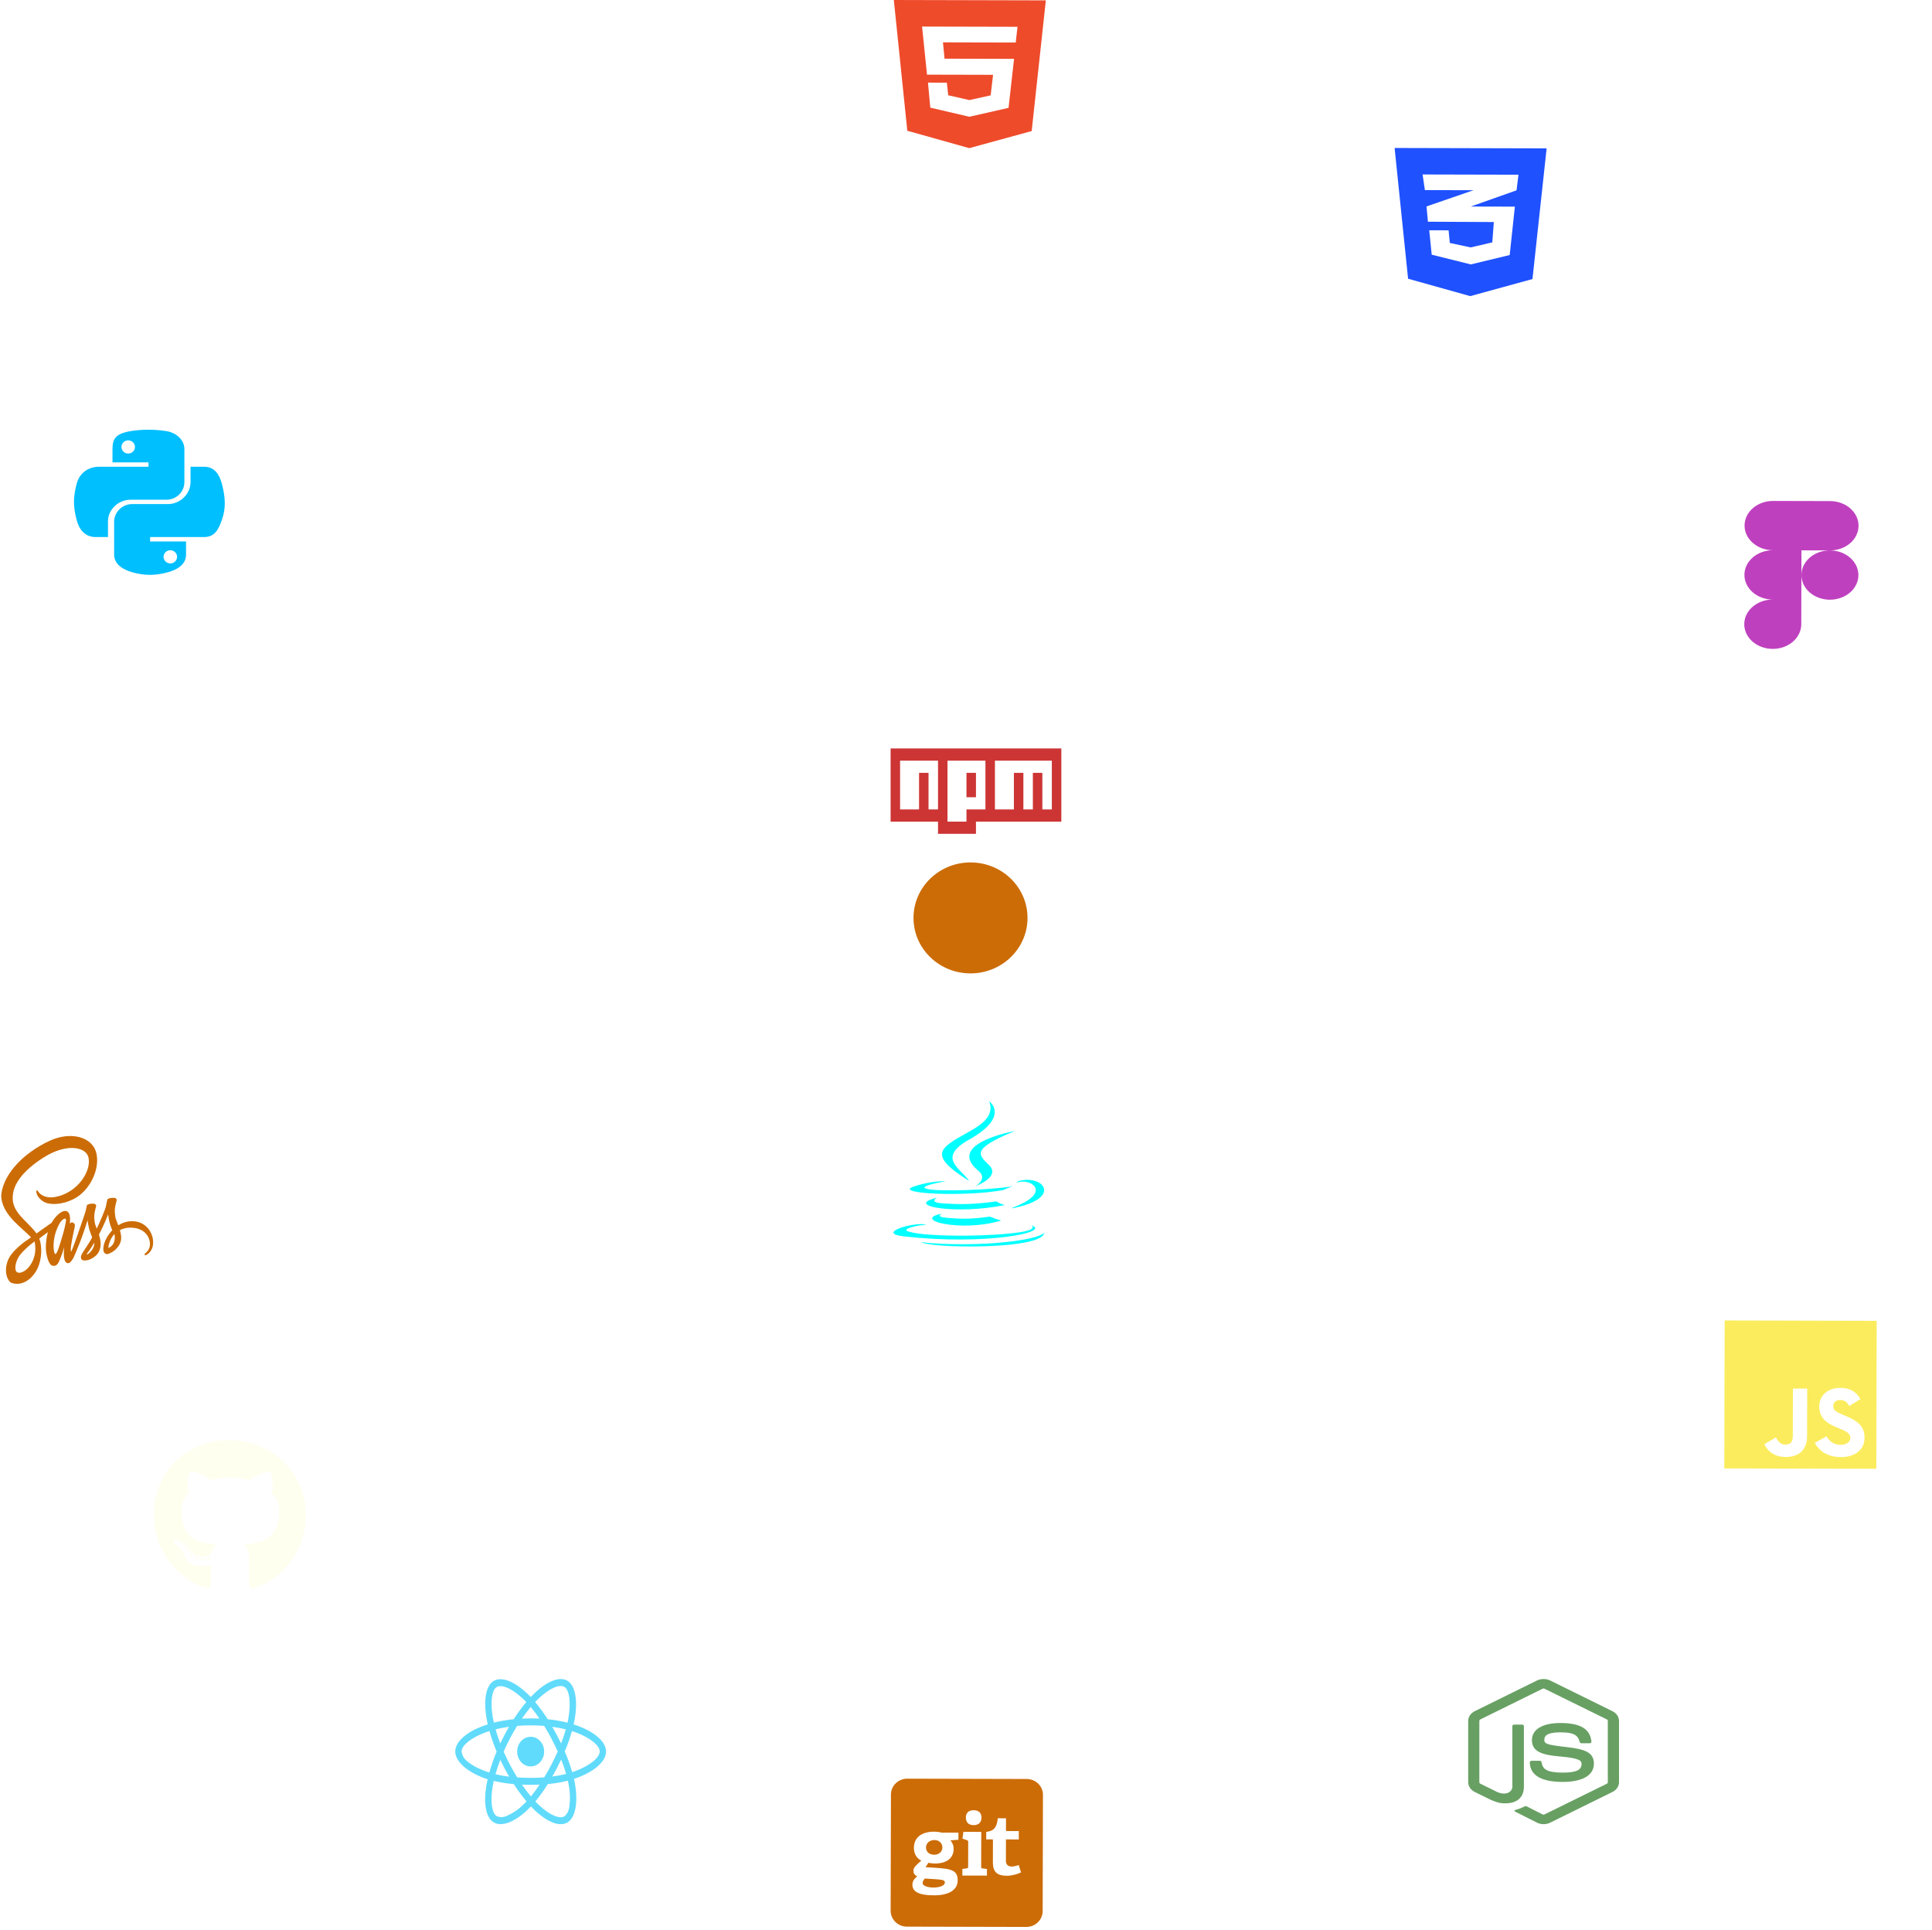
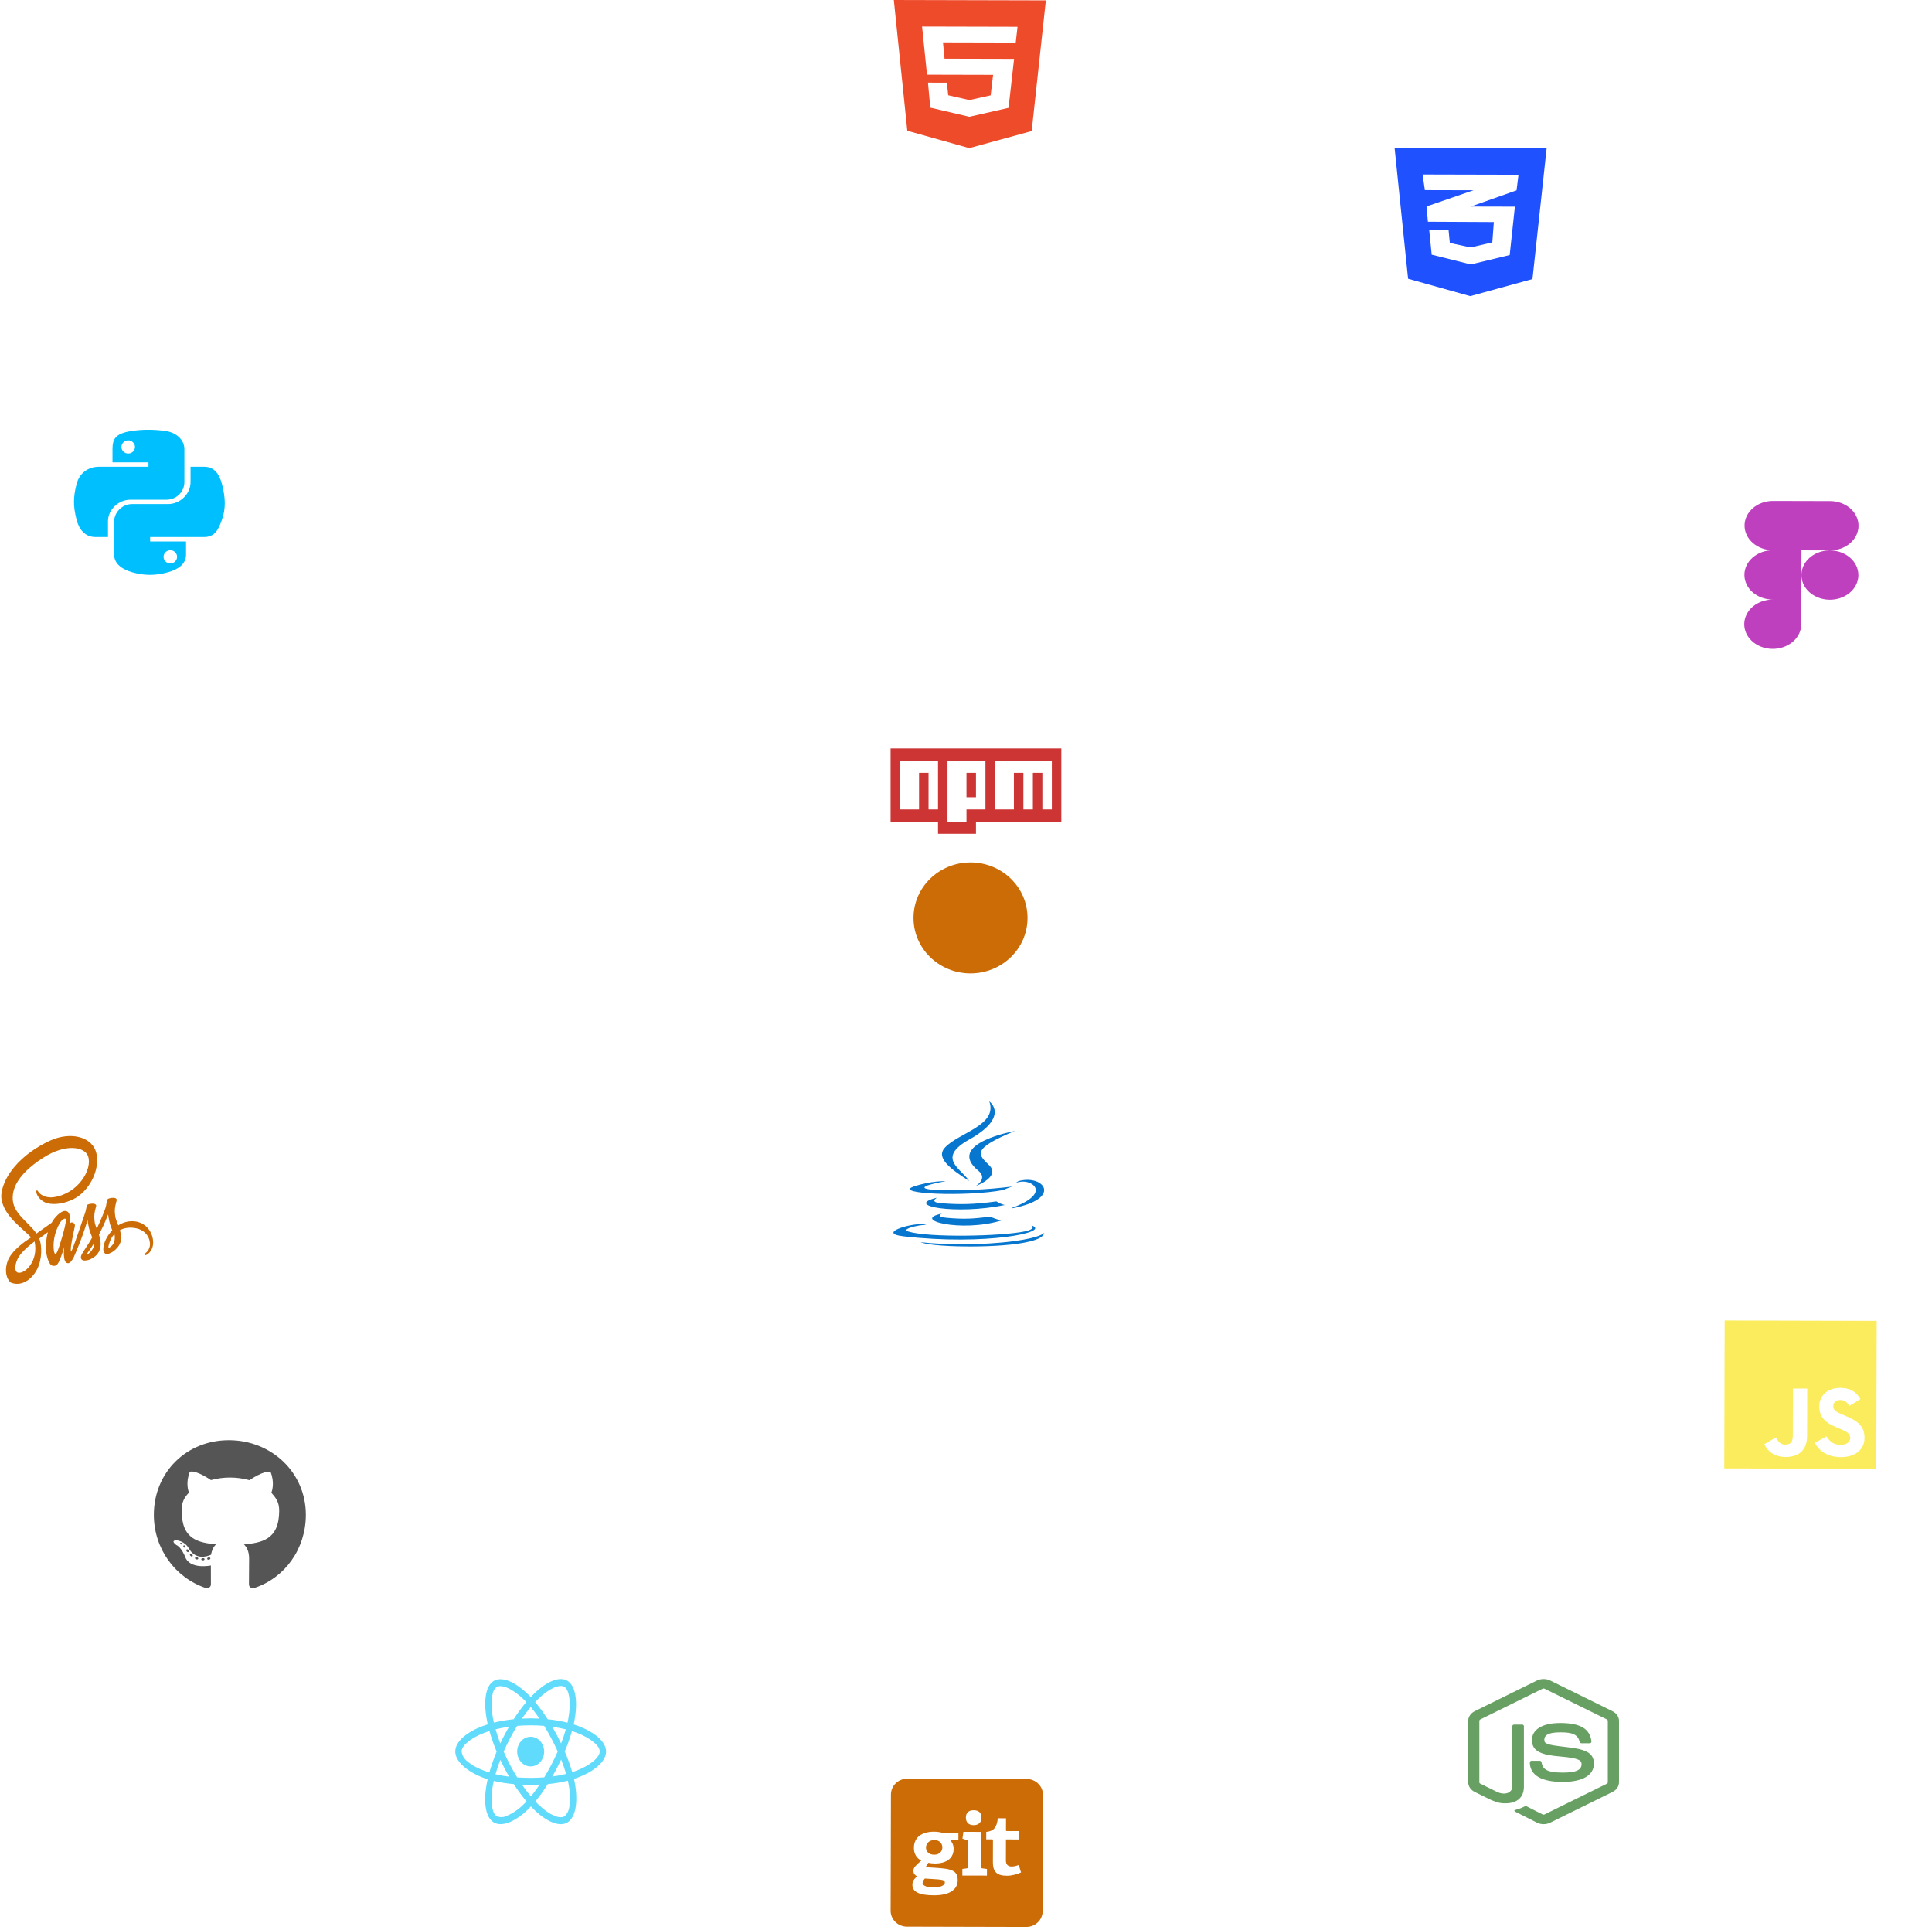
<svg xmlns="http://www.w3.org/2000/svg" width="679" height="678" fill="none" viewBox="0 0 679 678">
  <ellipse fill="#CC6C06" rx="20.035" ry="19.496" transform="matrix(0.999997 0.00246356 -0.00260153 0.999997 341.085 322.546)" />
  <path fill="#1F51FF" d="M490.135 52L494.871 97.944L516.713 104.056L538.586 98.052L543.561 52.132L490.135 52ZM533.673 61.391L532.99 66.879L516.934 72.56L516.892 72.572L532.405 72.61L530.58 89.618L516.909 92.915L503.172 89.493L502.304 80.915L509.107 80.931L509.541 85.377L516.855 86.939L524.47 85.17L525.003 78.023L501.866 77.908L501.866 77.896L501.838 77.908L501.351 72.534L516.962 67.153L517.867 66.841L500.768 66.799L499.975 61.308L533.673 61.391Z" />
  <path fill="#EE4B2B" d="M314.135 0L318.871 45.944L340.643 52.055L362.586 46.052L367.561 0.132L314.135 0ZM356.976 14.948L331.404 14.885L331.96 20.619L356.391 20.68L354.454 37.897L340.825 40.996L340.825 41.031L340.672 41.031L326.948 37.829L326.136 29.03L332.773 29.047L333.248 33.469L340.687 35.17L348.163 33.506L349.016 26.29L325.796 26.233L324.059 9.332L357.603 9.414L356.976 14.948Z" />
  <path fill="#BF40BF" d="M643.144 193.407C645.8 193.414 648.35 192.507 650.232 190.886C652.115 189.266 653.176 187.064 653.182 184.765C653.188 182.467 652.138 180.26 650.264 178.63C648.39 177 645.845 176.081 643.189 176.074L623.157 176.025C620.502 176.018 617.954 176.924 616.072 178.544C614.191 180.164 613.13 182.364 613.124 184.662C613.118 186.959 614.167 189.164 616.04 190.793C617.913 192.422 620.457 193.341 623.112 193.348C620.456 193.341 617.906 194.248 616.023 195.869C614.14 197.489 613.079 199.691 613.074 201.99C613.068 204.288 614.117 206.495 615.991 208.125C617.865 209.755 620.41 210.675 623.067 210.681C621.086 210.675 619.148 211.178 617.498 212.125C615.847 213.073 614.559 214.422 613.796 216.004C613.033 217.585 612.829 219.327 613.209 221.009C613.59 222.692 614.539 224.239 615.936 225.455C617.333 226.671 619.115 227.502 621.057 227.842C622.998 228.182 625.013 228.017 626.845 227.366C628.677 226.716 630.245 225.609 631.35 224.187C632.456 222.765 633.049 221.092 633.054 219.378L633.122 193.383L643.144 193.407ZM643.144 193.407C641.164 193.402 639.227 193.906 637.579 194.853C635.93 195.801 634.643 197.151 633.882 198.731C633.12 200.312 632.917 202.053 633.299 203.735C633.681 205.416 634.63 206.961 636.027 208.176C637.424 209.391 639.205 210.22 641.146 210.559C643.087 210.898 645.1 210.732 646.931 210.081C648.762 209.43 650.328 208.323 651.432 206.902C652.535 205.48 653.127 203.807 653.131 202.094C653.137 199.796 652.088 197.591 650.215 195.962C648.342 194.333 645.798 193.414 643.144 193.407Z" />
  <path fill="#CC6C06" d="M25.586 438.492C25.536 438.609 25.561 438.557 25.586 438.492ZM46.408 429.121C44.729 429.116 43.071 429.613 41.562 430.571C41.073 429.281 40.567 428.154 40.485 427.309C40.388 426.323 40.281 425.738 40.401 424.569C40.521 423.399 41.051 421.743 41.043 421.624C41.035 421.505 40.928 420.909 39.851 420.896C38.774 420.882 37.847 421.162 37.738 421.53C37.546 422.202 37.396 422.893 37.29 423.597C37.095 424.864 35.122 429.386 34.006 431.744C33.641 430.823 33.334 430.01 33.269 429.36C33.172 428.374 33.065 427.789 33.184 426.619C33.304 425.45 33.835 423.794 33.827 423.675C33.819 423.556 33.712 422.96 32.636 422.947C31.559 422.933 30.631 423.212 30.522 423.58C30.412 423.948 30.293 424.814 30.074 425.648C29.855 426.481 27.223 434.013 26.534 435.971C26.181 436.967 25.879 437.768 25.66 438.309C25.627 438.395 25.601 438.449 25.584 438.492C25.61 438.438 25.627 438.384 25.627 438.406C25.442 438.871 25.332 439.131 25.332 439.131L25.332 439.142C25.19 439.488 25.03 439.802 24.955 439.801C24.905 439.801 24.799 438.891 24.986 437.646C25.385 435.026 26.322 430.956 26.314 430.816C26.306 430.74 26.491 430.036 25.708 429.655C24.949 429.296 24.672 429.891 24.605 429.891C24.538 429.891 24.488 430.107 24.488 430.107C24.488 430.107 25.343 425.517 22.881 425.511C21.345 425.507 19.202 427.69 18.147 429.669C17.486 430.133 16.056 431.137 14.551 432.205C13.974 432.615 13.38 433.036 12.819 433.436C12.778 433.381 12.745 433.327 12.703 433.273C9.726 429.128 4.217 426.191 4.466 420.635C4.554 418.61 5.111 413.294 15.109 406.864C23.304 401.599 29.841 403.066 30.958 406.296C32.566 410.903 27.427 419.457 18.928 420.671C15.689 421.129 13.991 419.5 13.567 418.892C13.126 418.252 13.059 418.22 12.892 418.338C12.616 418.533 12.79 419.096 12.889 419.432C13.137 420.288 14.177 421.807 15.952 422.57C17.512 423.234 21.307 423.612 25.904 421.316C31.068 418.751 35.101 411.581 33.94 405.567C32.757 399.456 24.955 397.433 17.564 400.815C13.16 402.83 8.396 406.002 4.963 410.142C0.885 415.07 0.224 419.369 0.486 421.167C1.421 427.548 8.187 431.724 10.891 434.806C10.757 434.904 10.632 434.99 10.514 435.076C9.152 435.95 3.977 439.446 2.674 443.147C1.202 447.346 2.897 450.361 4.014 450.775C7.499 452.04 11.077 449.785 13.006 446.075C14.935 442.365 14.715 437.513 13.836 435.301C13.827 435.269 13.811 435.247 13.802 435.214C14.154 434.944 14.513 434.675 14.873 434.405C15.566 433.876 16.244 433.39 16.838 432.969C16.501 434.138 16.255 435.545 16.125 437.581C15.968 439.963 16.72 443.052 17.702 444.267C18.134 444.799 18.659 444.811 18.985 444.812C20.137 444.815 20.658 443.581 21.237 442.11C21.951 440.314 22.582 438.225 22.582 438.225C22.582 438.225 21.783 443.877 23.928 443.882C24.712 443.884 25.5 442.575 25.854 441.905L25.854 441.916C25.854 441.916 25.87 441.872 25.912 441.786C25.996 441.623 26.038 441.526 26.038 441.526L26.038 441.494C26.357 440.79 27.054 439.178 28.104 436.517C29.465 433.076 30.77 428.78 30.77 428.78C30.892 429.725 31.063 430.659 31.28 431.575C31.511 432.605 32.001 433.732 32.39 434.827C32.071 435.389 31.878 435.714 31.878 435.714C31.879 435.722 31.882 435.73 31.887 435.735C31.635 436.168 31.35 436.633 31.057 437.087C29.985 438.731 28.71 440.612 28.542 441.153C28.34 441.792 28.389 442.268 28.772 442.638C29.055 442.92 29.556 442.964 30.081 442.911C31.041 442.827 31.718 442.526 32.044 442.331C32.645 442.054 33.213 441.669 33.733 441.188C34.779 440.194 35.417 438.766 35.363 436.881C35.333 435.841 35.077 434.801 34.762 433.826C34.854 433.652 34.955 433.469 35.047 433.285C36.707 430.159 37.993 426.727 37.993 426.727C38.116 427.672 38.286 428.606 38.504 429.522C38.702 430.4 39.091 431.365 39.447 432.308C37.891 433.939 36.926 435.832 36.589 437.077C35.965 439.382 36.447 440.423 37.356 440.664C37.765 440.773 38.35 440.525 38.785 440.288C39.43 440.011 40.039 439.607 40.59 439.09C41.636 438.097 42.649 436.702 42.587 434.807C42.564 433.951 42.383 433.095 42.143 432.271C43.455 431.56 45.158 431.174 47.328 431.504C51.974 432.22 52.874 435.991 52.695 437.561C52.516 439.131 51.537 440.005 51.211 440.265C50.884 440.524 50.784 440.621 50.808 440.816C50.849 441.098 51 441.087 51.275 441.023C51.66 440.937 53.715 439.751 53.815 436.838C53.958 433.156 51.239 429.099 46.405 429.119L46.408 429.121ZM10.54 444.705C8.999 446.878 6.843 447.695 5.919 447C4.927 446.248 5.328 443.045 7.228 440.73C8.384 439.325 9.872 438.029 10.86 437.23C11.085 437.057 11.412 436.798 11.813 436.485C11.88 436.431 11.914 436.41 11.914 436.41C11.989 436.345 12.072 436.291 12.156 436.226C12.84 439.52 12.165 442.421 10.54 444.702L10.54 444.705ZM21.782 434.833C21.243 436.532 20.105 440.862 19.422 440.633C18.838 440.436 18.487 437.132 19.322 433.885C19.744 432.251 20.634 430.303 21.162 429.546C22.007 428.325 22.935 427.937 23.151 428.425C23.441 429.065 22.118 433.773 21.782 434.833ZM31.033 440.596C30.807 440.747 30.598 440.844 30.498 440.768C30.423 440.714 30.59 440.508 30.59 440.508C30.59 440.508 31.755 438.898 32.216 438.162C32.484 437.73 32.795 437.221 33.129 436.659C33.129 436.713 33.137 436.767 33.137 436.832C33.121 438.771 31.683 440.078 31.03 440.596L31.033 440.596ZM38.182 438.502C38.016 438.35 38.042 437.841 38.605 436.261C38.824 435.644 39.327 434.606 40.199 433.611C40.296 433.989 40.348 434.383 40.354 434.782C40.339 437.218 38.992 438.125 38.182 438.502Z" />
  <path fill="#FBEC5D" d="M606.135 464L606 515.99L659.426 516.121L659.561 464.132L606.135 464ZM635.104 504.619C635.091 509.679 632.032 511.981 627.584 511.97C623.565 511.96 621.245 509.935 620.058 507.483L624.155 505.091C624.939 506.451 625.651 507.601 627.38 507.606C629.026 507.61 630.077 506.986 630.083 504.537L630.127 487.93L635.147 487.943L635.104 504.619ZM646.962 512.017C642.3 512.006 639.288 509.84 637.829 507.005L641.925 504.717C642.994 506.426 644.398 507.694 646.866 507.7C648.941 507.705 650.28 506.699 650.283 505.295C650.288 503.624 648.93 503.028 646.631 502.036L645.38 501.511C641.758 500.005 639.366 498.108 639.377 494.127C639.386 490.46 642.267 487.682 646.739 487.693C649.935 487.701 652.222 488.786 653.861 491.621L649.943 494.049C649.088 492.549 648.159 491.955 646.716 491.952C645.25 491.948 644.317 492.851 644.314 494.035C644.31 495.497 645.239 496.091 647.395 497.013L648.646 497.539C652.91 499.325 655.303 501.152 655.292 505.237C655.281 509.624 651.721 512.029 646.962 512.017Z" />
-   <path fill="ivory" d="M71.896 547.906C71.895 548.121 71.647 548.292 71.335 548.292C70.979 548.323 70.732 548.15 70.733 547.903C70.733 547.688 70.981 547.517 71.294 547.518C71.617 547.486 71.897 547.659 71.896 547.906ZM68.547 547.414C68.471 547.629 68.686 547.877 69.009 547.942C69.289 548.05 69.612 547.943 69.677 547.729C69.743 547.514 69.539 547.266 69.216 547.168C68.936 547.092 68.623 547.199 68.547 547.414ZM73.309 547.243C72.996 547.318 72.78 547.521 72.812 547.769C72.844 547.984 73.123 548.124 73.447 548.05C73.759 547.975 73.975 547.771 73.943 547.556C73.912 547.352 73.621 547.212 73.309 547.243ZM80.503 506.065C65.564 506.028 54.106 517.32 54.067 532.231C54.036 544.153 61.528 554.374 72.257 557.991C73.636 558.242 74.123 557.393 74.124 556.695C74.126 556.028 74.103 552.351 74.109 550.094C74.109 550.094 66.565 551.688 64.994 546.868C64.994 546.868 63.774 543.736 62.01 542.926C62.01 542.926 59.548 541.232 62.187 541.271C62.187 541.271 64.868 541.492 66.337 544.054C68.685 548.21 72.641 547.026 74.184 546.321C74.436 544.601 75.139 543.41 75.916 542.702C69.897 542.021 63.824 541.135 63.851 530.793C63.859 527.837 64.681 526.355 66.41 524.467C66.131 523.768 65.223 520.884 66.709 517.168C68.962 516.475 74.133 520.089 74.133 520.089C76.289 519.493 78.606 519.187 80.9 519.192C83.194 519.198 85.509 519.515 87.662 520.123C87.662 520.123 92.853 516.523 95.102 517.238C96.568 520.972 95.645 523.841 95.363 524.539C97.081 526.446 98.133 527.932 98.126 530.877C98.099 541.252 91.752 542.064 85.729 542.726C86.718 543.578 87.554 545.193 87.547 547.719C87.538 551.342 87.494 555.825 87.492 556.706C87.49 557.405 87.983 558.255 89.352 558.012C100.132 554.469 107.462 544.285 107.493 532.363C107.532 517.452 95.443 506.102 80.503 506.065ZM64.508 543.104C64.368 543.211 64.4 543.458 64.582 543.663C64.754 543.836 65.002 543.911 65.142 543.772C65.283 543.665 65.251 543.418 65.068 543.213C64.896 543.04 64.649 542.965 64.508 543.104ZM63.347 542.23C63.272 542.37 63.379 542.542 63.594 542.65C63.766 542.758 63.982 542.726 64.058 542.576C64.133 542.436 64.026 542.264 63.811 542.156C63.596 542.091 63.423 542.123 63.347 542.23ZM66.827 546.066C66.655 546.205 66.719 546.528 66.966 546.733C67.213 546.981 67.525 547.014 67.666 546.842C67.806 546.703 67.742 546.38 67.527 546.175C67.291 545.927 66.968 545.894 66.827 546.066ZM65.604 544.483C65.431 544.59 65.43 544.869 65.602 545.117C65.774 545.365 66.064 545.473 66.204 545.366C66.377 545.226 66.378 544.947 66.206 544.699C66.056 544.452 65.776 544.343 65.604 544.483Z" />
+   <path fill="#555" d="M71.896 547.906C71.895 548.121 71.647 548.292 71.335 548.292C70.979 548.323 70.732 548.15 70.733 547.903C70.733 547.688 70.981 547.517 71.294 547.518C71.617 547.486 71.897 547.659 71.896 547.906ZM68.547 547.414C68.471 547.629 68.686 547.877 69.009 547.942C69.289 548.05 69.612 547.943 69.677 547.729C69.743 547.514 69.539 547.266 69.216 547.168C68.936 547.092 68.623 547.199 68.547 547.414ZM73.309 547.243C72.996 547.318 72.78 547.521 72.812 547.769C72.844 547.984 73.123 548.124 73.447 548.05C73.759 547.975 73.975 547.771 73.943 547.556C73.912 547.352 73.621 547.212 73.309 547.243ZM80.503 506.065C65.564 506.028 54.106 517.32 54.067 532.231C54.036 544.153 61.528 554.374 72.257 557.991C73.636 558.242 74.123 557.393 74.124 556.695C74.126 556.028 74.103 552.351 74.109 550.094C74.109 550.094 66.565 551.688 64.994 546.868C64.994 546.868 63.774 543.736 62.01 542.926C62.01 542.926 59.548 541.232 62.187 541.271C62.187 541.271 64.868 541.492 66.337 544.054C68.685 548.21 72.641 547.026 74.184 546.321C74.436 544.601 75.139 543.41 75.916 542.702C69.897 542.021 63.824 541.135 63.851 530.793C63.859 527.837 64.681 526.355 66.41 524.467C66.131 523.768 65.223 520.884 66.709 517.168C68.962 516.475 74.133 520.089 74.133 520.089C76.289 519.493 78.606 519.187 80.9 519.192C83.194 519.198 85.509 519.515 87.662 520.123C87.662 520.123 92.853 516.523 95.102 517.238C96.568 520.972 95.645 523.841 95.363 524.539C97.081 526.446 98.133 527.932 98.126 530.877C98.099 541.252 91.752 542.064 85.729 542.726C86.718 543.578 87.554 545.193 87.547 547.719C87.538 551.342 87.494 555.825 87.492 556.706C87.49 557.405 87.983 558.255 89.352 558.012C100.132 554.469 107.462 544.285 107.493 532.363C107.532 517.452 95.443 506.102 80.503 506.065ZM64.508 543.104C64.368 543.211 64.4 543.458 64.582 543.663C64.754 543.836 65.002 543.911 65.142 543.772C65.283 543.665 65.251 543.418 65.068 543.213C64.896 543.04 64.649 542.965 64.508 543.104ZM63.347 542.23C63.272 542.37 63.379 542.542 63.594 542.65C63.766 542.758 63.982 542.726 64.058 542.576C64.133 542.436 64.026 542.264 63.811 542.156C63.596 542.091 63.423 542.123 63.347 542.23ZM66.827 546.066C66.655 546.205 66.719 546.528 66.966 546.733C67.213 546.981 67.525 547.014 67.666 546.842C67.806 546.703 67.742 546.38 67.527 546.175C67.291 545.927 66.968 545.894 66.827 546.066ZM65.604 544.483C65.431 544.59 65.43 544.869 65.602 545.117C65.774 545.365 66.064 545.473 66.204 545.366C66.377 545.226 66.378 544.947 66.206 544.699C66.056 544.452 65.776 544.343 65.604 544.483Z" />
  <path fill="#CC6C06" d="M325.04 660.104C330.831 660.502 332.069 660.366 332.066 661.507C332.06 663.828 324.243 663.816 324.249 661.664C324.251 661.073 324.644 660.574 325.04 660.104V660.104ZM328.408 646.576C324.557 646.567 324.37 651.727 328.305 651.737C332.182 651.746 332.1 646.585 328.408 646.576V646.576ZM366.546 630.702L366.44 671.551C366.436 673.028 365.83 674.444 364.753 675.486C363.677 676.528 362.22 677.111 360.702 677.107L318.724 677.004C317.206 677 315.752 676.41 314.681 675.362C313.61 674.315 313.011 672.897 313.014 671.419L313.121 630.57C313.125 629.093 313.731 627.678 314.808 626.636C315.884 625.594 317.341 625.01 318.859 625.014L360.837 625.118C362.355 625.121 363.809 625.712 364.88 626.759C365.951 627.806 366.55 629.225 366.546 630.702V630.702ZM339.455 638.679C339.451 640.36 340.447 641.336 342.174 641.34C343.932 641.345 344.935 640.374 344.939 638.692C344.944 637.011 343.948 636.101 342.19 636.096C340.463 636.092 339.459 636.999 339.455 638.679ZM336.839 643.974L330.93 643.96C327.951 643.192 321.205 643.373 321.19 649.361C321.184 651.543 322.301 653.077 323.784 653.79C321.908 655.453 321.02 656.237 321.017 657.351C321.015 658.148 321.346 658.886 322.345 659.299C321.282 660.271 320.672 660.975 320.668 662.303C320.664 664.632 322.751 665.989 328.236 666.003C333.509 666.016 336.573 664.107 336.582 660.716C336.593 656.461 333.226 656.609 325.292 656.118L326.296 654.562C328.321 655.117 335.141 655.307 335.156 649.66C335.159 648.304 334.586 647.359 334.043 646.678L336.831 646.479L336.839 643.974ZM346.864 656.746L345.314 656.536C344.859 656.475 344.829 656.418 344.83 655.944L344.862 643.706L338.589 643.691L338.25 646.077C340.127 646.726 340.276 646.646 340.275 647.262L340.252 655.936C340.25 656.588 340.214 656.467 338.223 656.728L338.217 659.056L346.853 659.077L346.864 656.746ZM358.843 657.955L358.031 655.357C353.145 657.128 353.521 653.905 353.522 653.404L353.54 646.357L358.054 646.369L358.062 643.42L353.79 643.409C353.448 643.408 353.551 643.701 353.563 638.926L350.68 638.919C350.339 642.132 349.275 643.427 346.613 643.715L346.606 646.34C349.047 646.346 348.97 646.248 348.969 646.641L348.949 654.366C348.94 657.699 350.299 659.117 353.905 659.126C355.629 659.13 357.538 658.575 358.843 657.955V657.955Z" />
-   <path fill="#0FF" d="M352.581 418.167C353.957 417.5 355.866 416.922 355.866 416.922C355.866 416.922 350.432 417.62 345.027 417.938C338.414 418.327 331.31 418.406 327.743 418.068C319.305 417.271 332.377 415.07 332.377 415.07C332.377 415.07 327.308 414.83 321.06 416.962C313.689 419.492 339.312 420.648 352.581 418.167ZM340.59 414.97C337.923 410.717 328.923 406.981 340.59 400.447C355.144 392.299 347.681 387 347.681 387C350.699 395.417 337.066 397.967 332.138 403.196C328.782 406.772 333.781 410.607 340.59 414.97V414.97ZM356.68 397.419C356.694 397.419 332.082 401.782 343.833 411.384C347.301 414.213 342.921 416.763 342.921 416.763C342.921 416.763 351.724 413.536 347.681 409.501C343.904 405.736 341.011 403.864 356.68 397.419V397.419ZM355.824 424.363C355.747 424.458 355.653 424.545 355.543 424.622C373.557 421.265 366.93 412.779 358.323 414.93C357.858 415.051 357.457 415.27 357.172 415.558C357.674 415.429 358.191 415.329 358.716 415.259C363.069 414.611 369.317 419.393 355.824 424.363V424.363ZM362.445 430.569C362.445 430.569 364.481 431.754 360.213 432.68C352.084 434.423 326.404 434.951 319.271 432.75C316.702 431.963 321.518 430.857 323.034 430.628C324.607 430.389 325.519 430.429 325.519 430.429C322.669 429.005 307.084 433.228 317.601 434.433C346.276 437.74 369.887 432.949 362.445 430.569ZM331.057 426.445C320.007 428.636 337.782 433.158 351.85 428.885C350.478 428.507 349.154 428.047 347.891 427.511C341.615 428.357 338.709 428.417 333.008 427.959C328.305 427.58 331.057 426.445 331.057 426.445V426.445ZM356.301 436.127C345.252 437.601 331.618 437.432 323.545 436.485C323.545 436.475 325.202 437.451 333.71 437.84C346.656 438.428 366.537 437.511 367 433.168C367 433.168 366.101 434.812 356.301 436.127V436.127ZM350.18 422.162C341.868 423.297 337.052 423.267 330.973 422.819C326.269 422.47 329.344 420.857 329.344 420.857C317.157 423.725 336.111 426.973 353.142 423.437C352.041 423.161 351.033 422.727 350.18 422.162Z" />
+   <path fill="#0776CE" d="M352.581 418.167C353.957 417.5 355.866 416.922 355.866 416.922C355.866 416.922 350.432 417.62 345.027 417.938C338.414 418.327 331.31 418.406 327.743 418.068C319.305 417.271 332.377 415.07 332.377 415.07C332.377 415.07 327.308 414.83 321.06 416.962C313.689 419.492 339.312 420.648 352.581 418.167ZM340.59 414.97C337.923 410.717 328.923 406.981 340.59 400.447C355.144 392.299 347.681 387 347.681 387C350.699 395.417 337.066 397.967 332.138 403.196C328.782 406.772 333.781 410.607 340.59 414.97V414.97ZM356.68 397.419C356.694 397.419 332.082 401.782 343.833 411.384C347.301 414.213 342.921 416.763 342.921 416.763C342.921 416.763 351.724 413.536 347.681 409.501C343.904 405.736 341.011 403.864 356.68 397.419V397.419ZM355.824 424.363C355.747 424.458 355.653 424.545 355.543 424.622C373.557 421.265 366.93 412.779 358.323 414.93C357.858 415.051 357.457 415.27 357.172 415.558C357.674 415.429 358.191 415.329 358.716 415.259C363.069 414.611 369.317 419.393 355.824 424.363V424.363ZM362.445 430.569C362.445 430.569 364.481 431.754 360.213 432.68C352.084 434.423 326.404 434.951 319.271 432.75C316.702 431.963 321.518 430.857 323.034 430.628C324.607 430.389 325.519 430.429 325.519 430.429C322.669 429.005 307.084 433.228 317.601 434.433C346.276 437.74 369.887 432.949 362.445 430.569ZM331.057 426.445C320.007 428.636 337.782 433.158 351.85 428.885C350.478 428.507 349.154 428.047 347.891 427.511C341.615 428.357 338.709 428.417 333.008 427.959C328.305 427.58 331.057 426.445 331.057 426.445V426.445ZM356.301 436.127C345.252 437.601 331.618 437.432 323.545 436.485C323.545 436.475 325.202 437.451 333.71 437.84C346.656 438.428 366.537 437.511 367 433.168C367 433.168 366.101 434.812 356.301 436.127V436.127ZM350.18 422.162C341.868 423.297 337.052 423.267 330.973 422.819C326.269 422.47 329.344 420.857 329.344 420.857C317.157 423.725 336.111 426.973 353.142 423.437C352.041 423.161 351.033 422.727 350.18 422.162Z" />
  <path fill="#00bfff" d="M78.028 170.181C77.117 166.664 75.39 164.012 71.711 164.012H66.967V169.407C66.967 173.596 63.276 177.125 59.065 177.125H46.431C42.976 177.125 40.113 179.971 40.113 183.307V194.895C40.113 198.196 43.094 200.132 46.431 201.076C50.429 202.203 54.274 202.408 59.065 201.076C62.247 200.188 65.382 198.401 65.382 194.895V190.262H52.76V188.714H71.711C75.39 188.714 76.751 186.244 78.028 182.544C79.353 178.73 79.294 175.065 78.028 170.181V170.181ZM59.858 193.347C61.171 193.347 62.235 194.383 62.235 195.658C62.235 196.944 61.171 197.98 59.858 197.98C58.556 197.98 57.48 196.933 57.48 195.658C57.492 194.371 58.556 193.347 59.858 193.347ZM45.851 175.6H58.485C61.999 175.6 64.802 172.811 64.802 169.419V157.819C64.802 154.518 61.916 152.047 58.485 151.49C54.25 150.818 49.648 150.852 45.851 151.501C40.504 152.412 39.534 154.313 39.534 157.83V162.463H52.18V164.012H34.79C31.111 164.012 27.893 166.14 26.887 170.181C25.728 174.815 25.681 177.706 26.887 182.544C27.786 186.141 29.928 188.714 33.607 188.714H37.948V183.159C37.948 179.14 41.556 175.6 45.851 175.6ZM45.058 159.367C43.745 159.367 42.68 158.331 42.68 157.056C42.692 155.77 43.745 154.734 45.058 154.734C46.359 154.734 47.436 155.781 47.436 157.056C47.436 158.331 46.371 159.367 45.058 159.367V159.367Z" />
  <path fill="#61DBFB" d="M203.29 606.527C202.731 606.322 202.172 606.129 201.613 605.947C201.706 605.525 201.789 605.104 201.872 604.683C203.145 597.899 202.307 592.446 199.481 590.647C196.758 588.929 192.318 590.716 187.825 595.019C187.38 595.44 186.945 595.884 186.531 596.328C186.252 596.032 185.962 595.736 185.672 595.451C180.962 590.852 176.242 588.917 173.416 590.727C170.704 592.457 169.896 597.591 171.035 604.011C171.149 604.649 171.273 605.275 171.418 605.912C170.755 606.117 170.103 606.345 169.492 606.584C163.965 608.69 160 612.014 160 615.452C160 619.003 164.223 622.566 169.969 624.729C170.434 624.9 170.9 625.071 171.376 625.219C171.221 625.902 171.087 626.573 170.962 627.268C169.875 633.585 170.724 638.594 173.436 640.313C176.231 642.089 180.931 640.267 185.506 635.862C185.869 635.509 186.231 635.145 186.593 634.758C187.049 635.247 187.525 635.714 188.001 636.169C192.431 640.358 196.81 642.055 199.512 640.336C202.307 638.56 203.218 633.176 202.038 626.619C201.945 626.118 201.841 625.606 201.727 625.082C202.058 624.98 202.379 624.866 202.7 624.752C208.673 622.578 213 619.06 213 615.452C213 612.003 208.921 608.656 203.29 606.527V606.527ZM189.285 596.863C193.135 593.175 196.727 591.729 198.363 592.765C200.112 593.869 200.785 598.331 199.688 604.194C199.615 604.581 199.543 604.956 199.45 605.332C197.152 604.763 194.823 604.353 192.483 604.125C191.137 602.008 189.668 599.982 188.073 598.081C188.477 597.66 188.871 597.261 189.285 596.863V596.863ZM177.308 621.36C177.836 622.35 178.374 623.34 178.943 624.308C177.329 624.114 175.724 623.83 174.14 623.454C174.596 621.815 175.165 620.119 175.828 618.389C176.304 619.39 176.79 620.381 177.308 621.36V621.36ZM174.171 607.665C175.662 607.301 177.246 607.005 178.892 606.778C178.343 607.722 177.805 608.69 177.297 609.669C176.79 610.637 176.293 611.627 175.828 612.629C175.175 610.933 174.627 609.271 174.171 607.665ZM177.008 615.509C177.691 613.938 178.436 612.401 179.223 610.887C180.01 609.373 180.858 607.905 181.749 606.459C183.301 606.334 184.885 606.265 186.5 606.265C188.115 606.265 189.709 606.334 191.251 606.459C192.131 607.893 192.97 609.362 193.767 610.864C194.564 612.367 195.309 613.904 196.013 615.463C195.32 617.034 194.574 618.582 193.777 620.107C192.99 621.621 192.152 623.09 191.272 624.547C189.73 624.672 188.125 624.729 186.5 624.729C184.875 624.729 183.301 624.672 181.78 624.57C180.879 623.124 180.03 621.644 179.233 620.13C178.436 618.616 177.701 617.079 177.008 615.509ZM195.703 621.337C196.23 620.335 196.727 619.322 197.214 618.298C197.876 619.948 198.456 621.621 198.963 623.34C197.359 623.739 195.734 624.046 194.098 624.251C194.657 623.295 195.185 622.316 195.703 621.337ZM197.193 612.629C196.707 611.627 196.21 610.625 195.692 609.646C195.185 608.679 194.657 607.722 194.108 606.778C195.775 607.005 197.369 607.313 198.86 607.688C198.384 609.373 197.825 611.012 197.193 612.629V612.629ZM186.521 599.822C187.608 601.12 188.632 602.486 189.585 603.898C187.535 603.795 185.475 603.795 183.426 603.898C184.44 602.429 185.486 601.063 186.521 599.822ZM174.513 592.844C176.252 591.729 180.113 593.323 184.181 597.284C184.44 597.534 184.699 597.808 184.968 598.081C183.363 599.982 181.883 602.008 180.527 604.125C178.188 604.353 175.869 604.751 173.571 605.309C173.436 604.729 173.322 604.137 173.209 603.545C172.236 598.035 172.877 593.88 174.513 592.844V592.844ZM171.977 622.851C171.542 622.714 171.118 622.566 170.693 622.407C168.488 621.644 165.983 620.438 164.172 618.855C163.126 618.058 162.422 616.829 162.226 615.452C162.226 613.369 165.497 610.705 170.217 608.895C170.807 608.667 171.407 608.462 172.008 608.269C172.712 610.739 173.561 613.164 174.544 615.509C173.55 617.888 172.691 620.347 171.977 622.851V622.851ZM184.047 634.006C182.339 635.725 180.362 637.091 178.208 638.025C177.059 638.628 175.734 638.685 174.554 638.173C172.908 637.126 172.225 633.107 173.157 627.7C173.271 627.063 173.395 626.425 173.54 625.799C175.859 626.346 178.198 626.721 180.569 626.915C181.935 629.043 183.436 631.081 185.04 632.993C184.709 633.346 184.378 633.688 184.047 634.006ZM186.583 631.24C185.527 629.988 184.471 628.599 183.446 627.108C184.44 627.154 185.465 627.177 186.5 627.177C187.566 627.177 188.612 627.154 189.647 627.097C188.695 628.542 187.67 629.92 186.583 631.24V631.24ZM200.112 634.655C200.019 636.044 199.398 637.342 198.404 638.218C196.758 639.266 193.249 637.9 189.461 634.325C189.026 633.915 188.591 633.471 188.146 633.016C189.73 631.092 191.189 629.055 192.514 626.915C194.885 626.698 197.245 626.3 199.574 625.719C199.678 626.186 199.771 626.653 199.854 627.108C200.361 629.567 200.444 632.128 200.112 634.655V634.655ZM201.996 622.418C201.706 622.521 201.417 622.623 201.116 622.714C200.392 620.233 199.502 617.808 198.477 615.452C199.471 613.129 200.309 610.739 201.013 608.292C201.551 608.462 202.069 608.644 202.566 608.827C207.389 610.648 210.774 613.357 210.774 615.429C210.774 617.66 207.162 620.54 201.996 622.418ZM186.5 620.711C189.119 620.711 191.241 618.377 191.241 615.497C191.241 612.617 189.119 610.284 186.5 610.284C183.881 610.284 181.759 612.617 181.759 615.497C181.759 618.377 183.881 620.711 186.5 620.711Z" />
  <path fill="#68A063" d="M542.488 641C541.693 641 540.887 640.818 540.187 640.474L532.868 636.78C531.777 636.254 532.31 636.072 532.666 635.97C534.125 635.535 534.422 635.444 535.976 634.685C536.142 634.604 536.355 634.634 536.521 634.726L542.144 637.569C542.346 637.671 542.63 637.671 542.82 637.569L564.73 626.781C564.931 626.68 565.062 626.478 565.062 626.275V604.699C565.062 604.487 564.931 604.295 564.718 604.183L542.82 593.405C542.619 593.304 542.346 593.304 542.144 593.405L520.259 604.193C520.045 604.295 519.915 604.497 519.915 604.709V626.275C519.915 626.478 520.045 626.68 520.259 626.771L526.261 629.726C529.523 631.113 531.516 629.483 531.516 627.834V606.541C531.516 606.238 531.8 606.005 532.156 606.005H534.932C535.276 606.005 535.573 606.238 535.573 606.541V627.844C535.573 631.548 533.2 633.673 529.084 633.673C527.815 633.673 526.818 633.673 524.043 632.499L518.301 629.676C516.878 628.977 516 627.672 516 626.265V604.699C516 603.303 516.878 601.987 518.301 601.289L540.187 590.501C541.575 589.833 543.413 589.833 544.789 590.501L566.699 601.299C568.122 601.997 569 603.303 569 604.709V626.275C569 627.672 568.122 628.977 566.699 629.686L544.789 640.474C544.09 640.818 543.295 641 542.488 641ZM560.175 619.738C560.175 615.7 556.972 614.627 550.246 613.868C543.437 613.099 542.749 612.704 542.749 611.348C542.749 610.225 543.33 608.727 548.372 608.727C552.868 608.727 554.528 609.557 555.216 612.148C555.276 612.391 555.536 612.573 555.833 612.573H558.68C558.858 612.573 559.024 612.512 559.143 612.401C559.261 612.289 559.321 612.138 559.309 611.986C558.87 607.523 555.394 605.448 548.372 605.448C542.12 605.448 538.396 607.695 538.396 611.47C538.396 615.558 542.109 616.692 548.099 617.198C555.276 617.795 555.833 618.695 555.833 619.9C555.833 621.984 553.864 622.875 549.25 622.875C543.449 622.875 542.18 621.63 541.753 619.171C541.705 618.908 541.444 618.716 541.124 618.716H538.289C537.933 618.716 537.66 618.959 537.66 619.252C537.66 622.399 539.665 626.154 549.261 626.154C556.189 626.144 560.175 623.806 560.175 619.738V619.738Z" />
  <path fill="#CC3534" d="M343 280.143H339.667V271.571H343V280.143ZM373 263V288.714H343V293H329.667V288.714H313V263H373ZM329.667 267.286H316.333V284.429H323V271.571H326.333V284.429H329.667V267.286ZM346.333 267.286H333V288.714H339.667V284.429H346.333V267.286ZM369.667 267.286H349.667V284.429H356.333V271.571H359.667V284.429H363V271.571H366.333V284.429H369.667V267.286Z" />
</svg>
